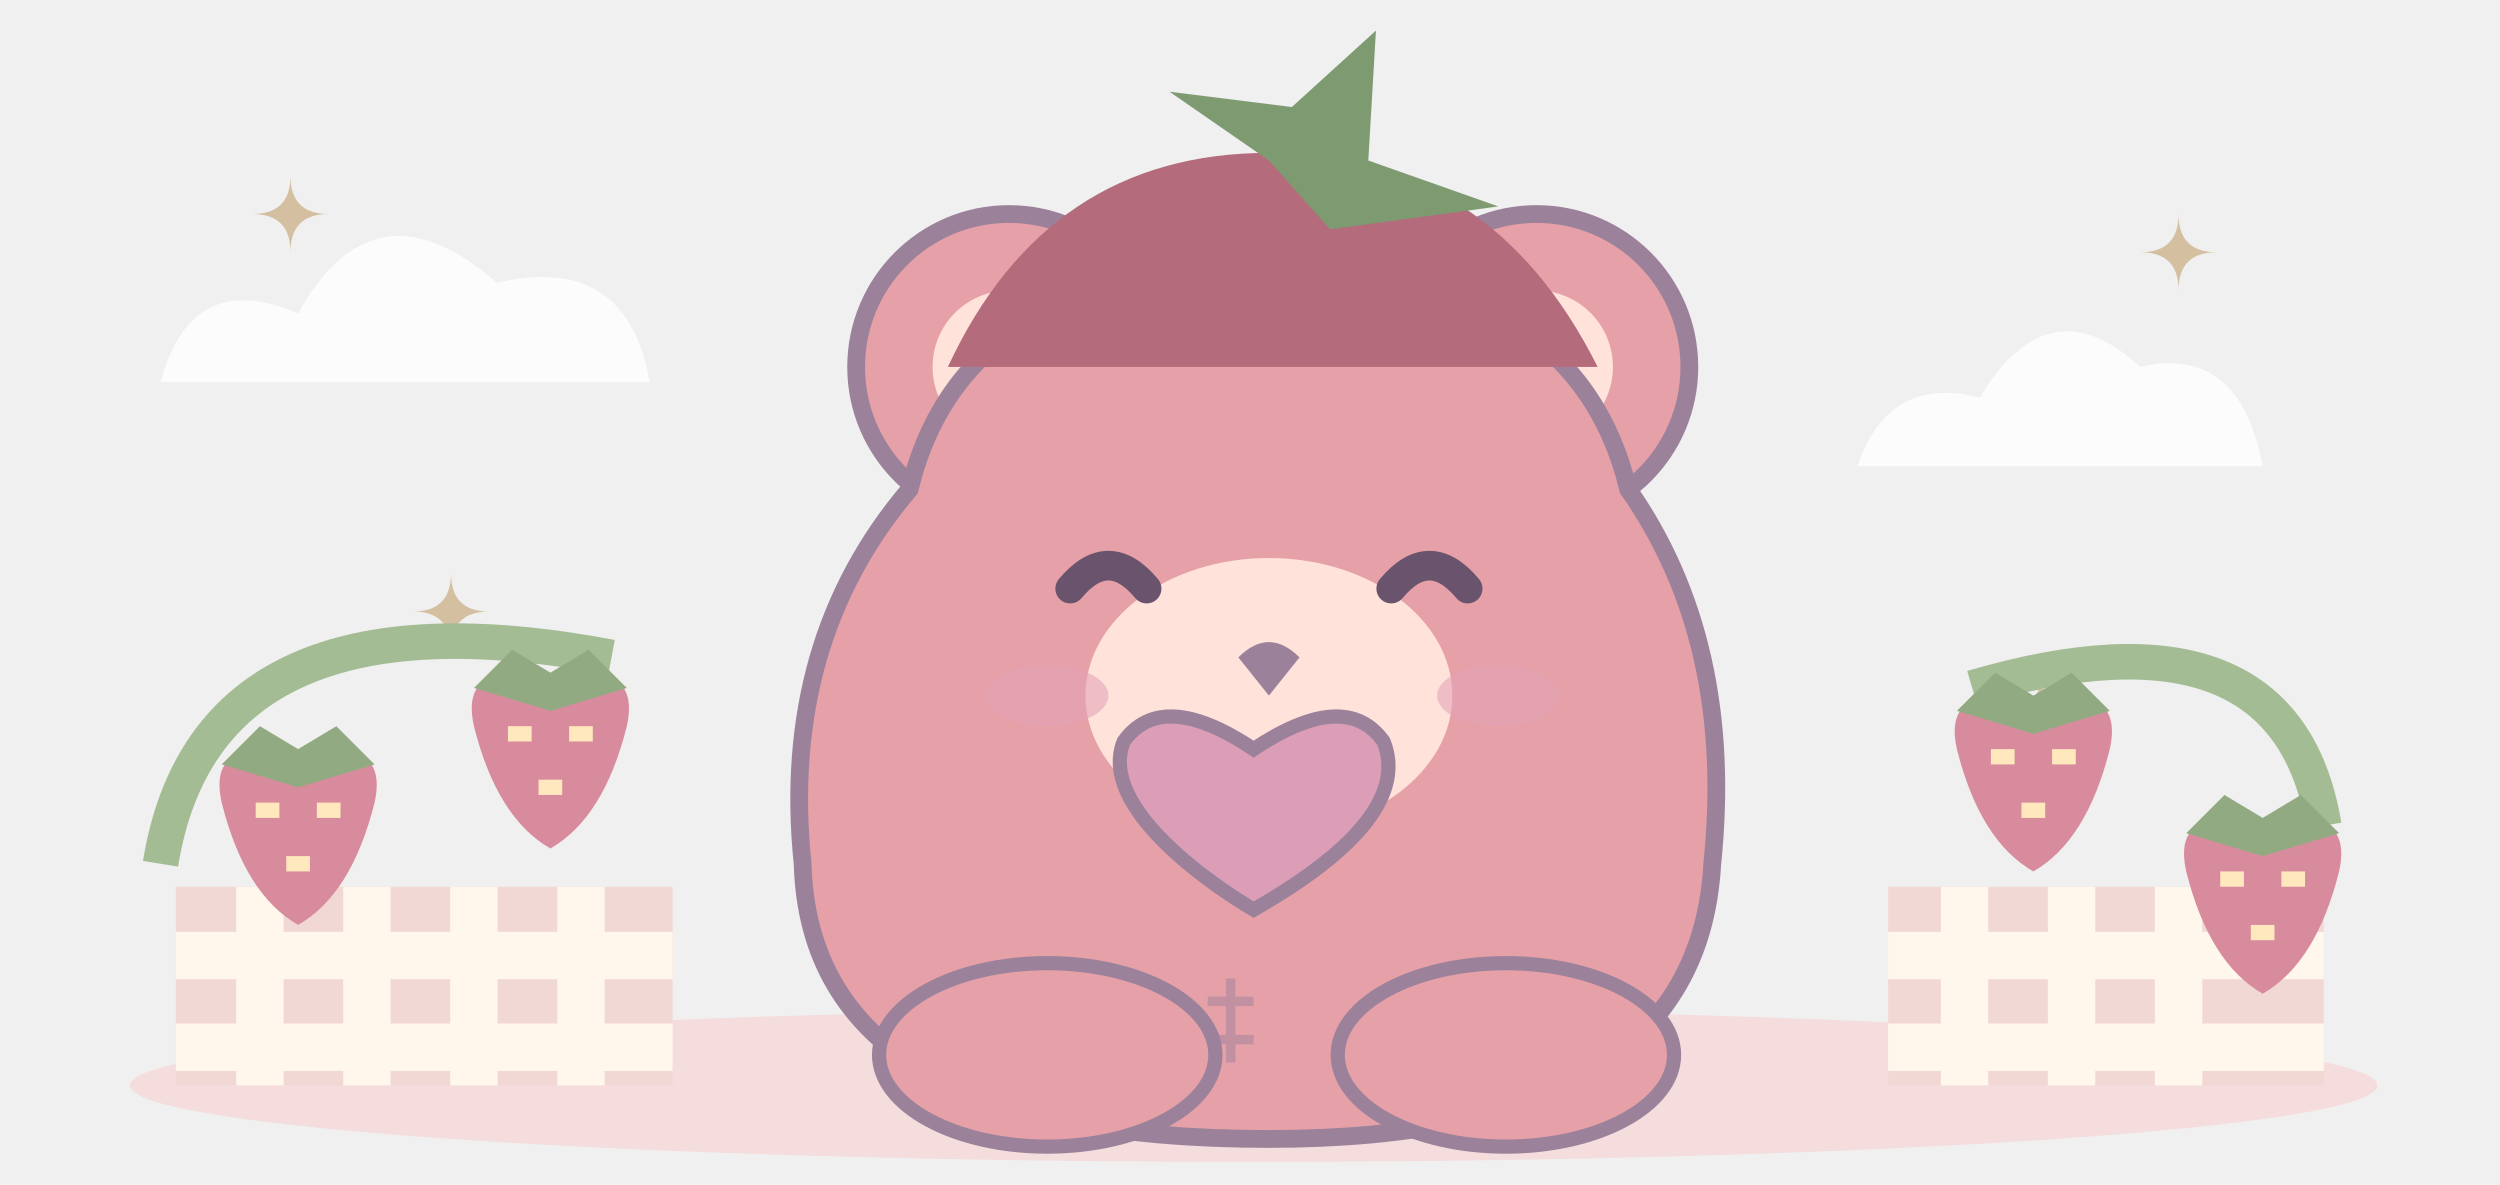
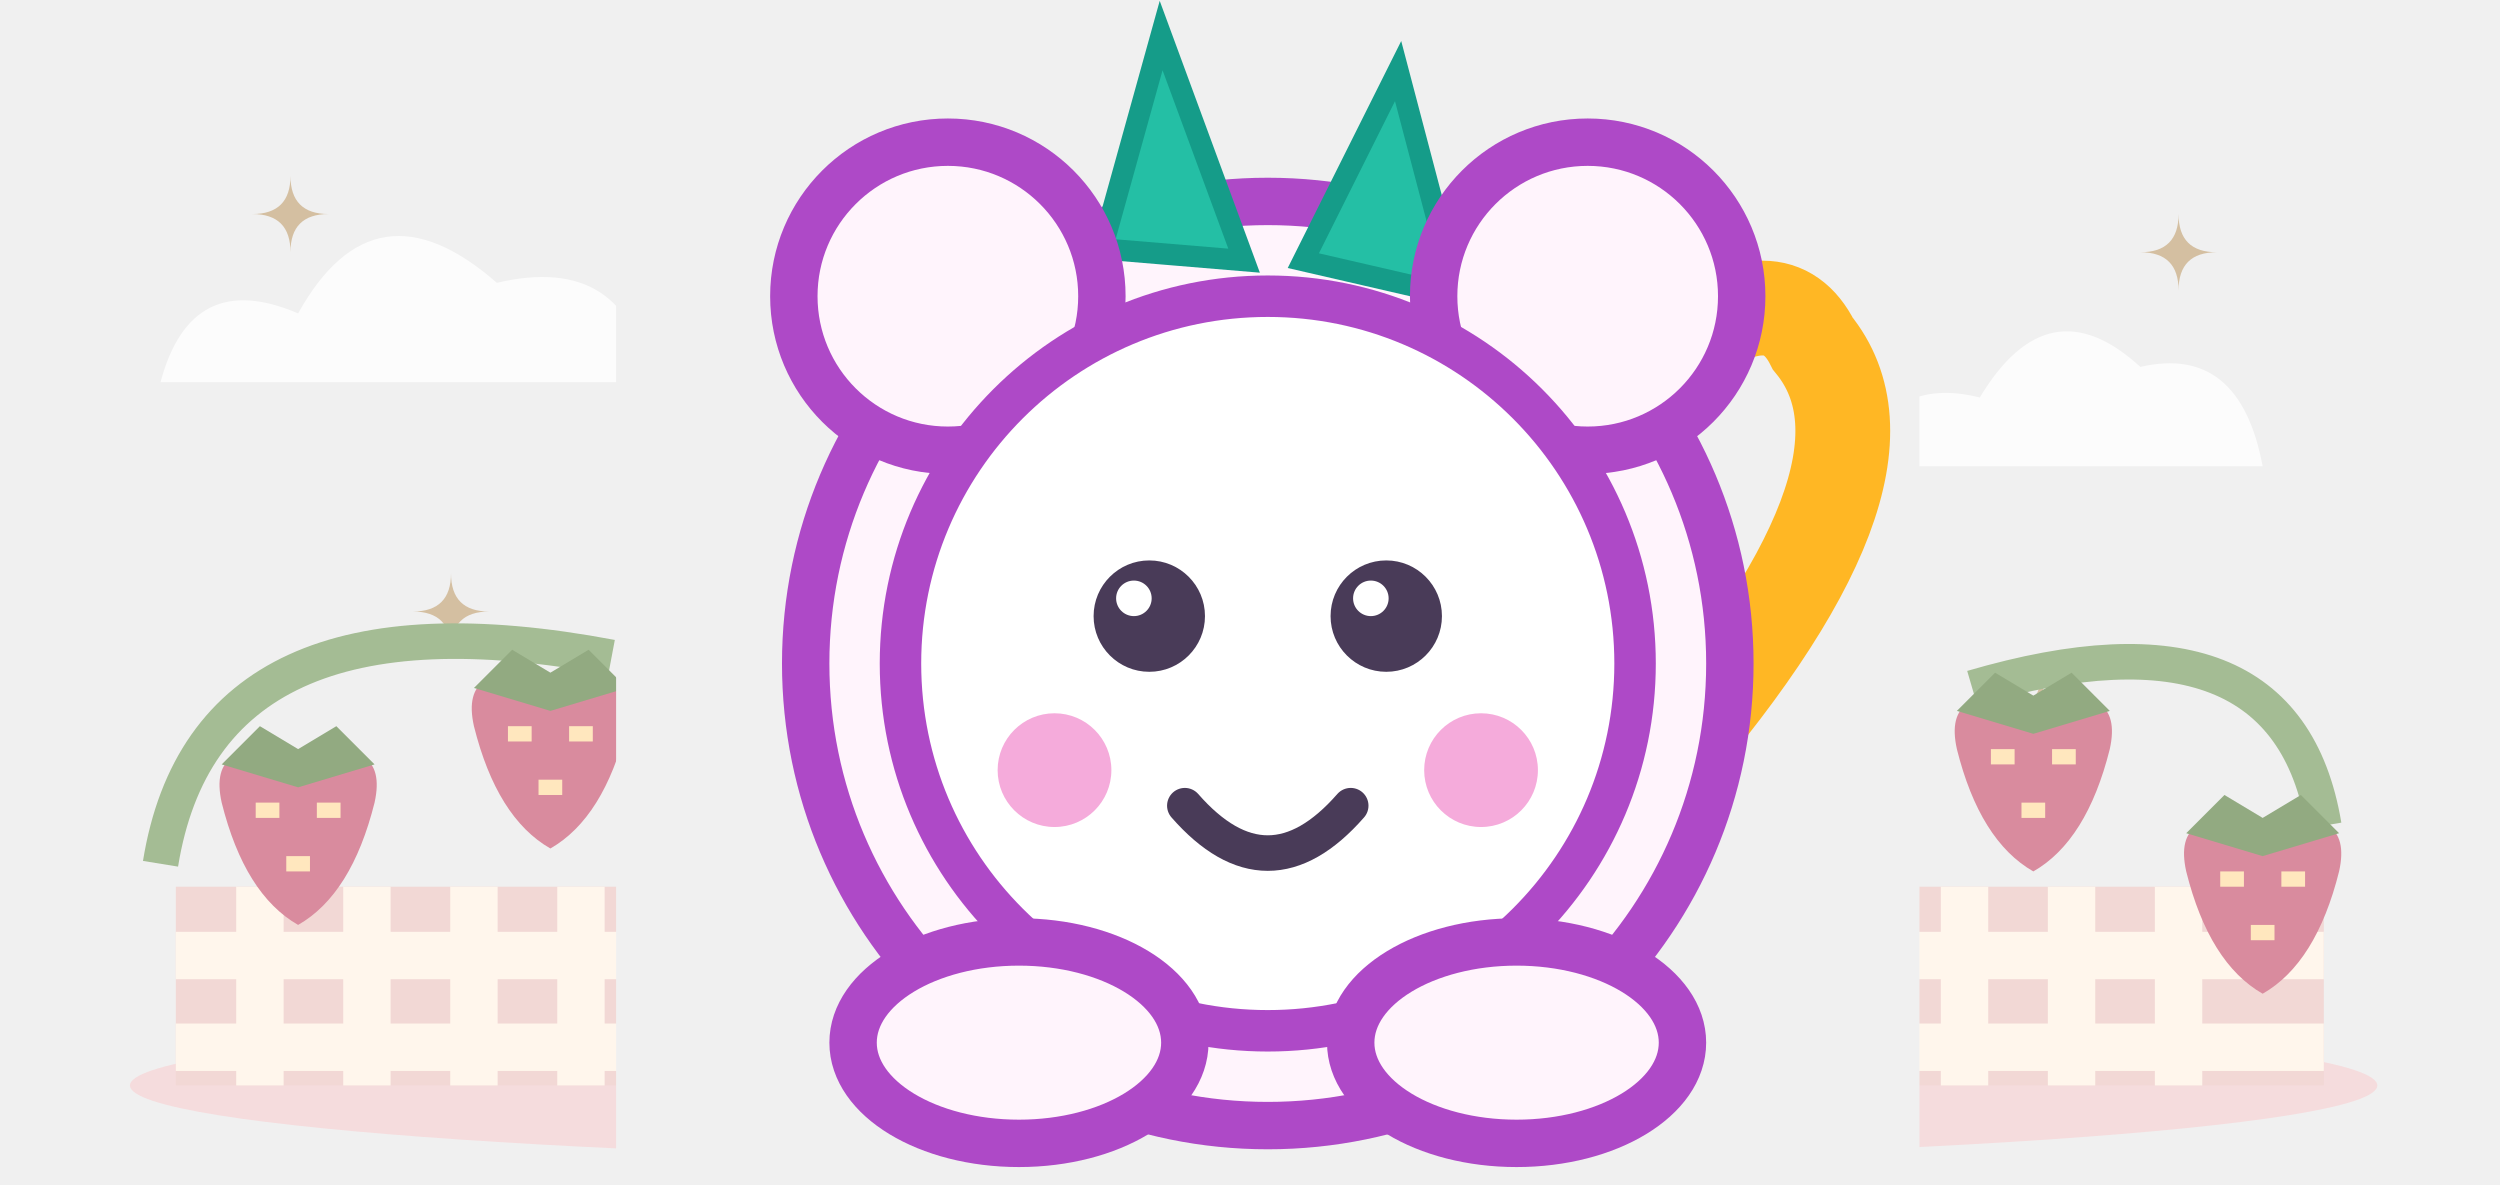
<svg xmlns="http://www.w3.org/2000/svg" width="211" height="100" viewBox="0 0 211 100" fill="none">
-   <path d="M105.806 98.064C158.184 98.064 200.645 95.176 200.645 91.613C200.645 88.05 158.184 85.161 105.806 85.161C53.428 85.161 10.968 88.05 10.968 91.613C10.968 95.176 53.428 98.064 105.806 98.064Z" fill="#F5DCDD" />
-   <path opacity="0.8" d="M13.548 32.258C15.269 25.806 19.14 23.871 25.161 26.451C29.462 18.709 35.054 17.849 41.935 23.871C49.247 22.15 53.548 24.946 54.839 32.258H13.548ZM156.774 39.354C158.495 34.193 161.935 32.258 167.097 33.548C170.968 27.096 175.484 26.236 180.645 30.967C186.237 29.677 189.677 32.473 190.968 39.354H156.774Z" fill="white" />
-   <path d="M24.516 14.839C24.516 16.989 23.441 18.065 21.29 18.065C23.441 18.065 24.516 19.14 24.516 21.291C24.516 19.14 25.591 18.065 27.742 18.065C25.591 18.065 24.516 16.989 24.516 14.839Z" fill="#D4BFA1" />
-   <path d="M183.871 18.064C183.871 20.215 182.796 21.29 180.645 21.29C182.796 21.29 183.871 22.366 183.871 24.516C183.871 22.366 184.946 21.29 187.097 21.29C184.946 21.29 183.871 20.215 183.871 18.064Z" fill="#D4BFA1" />
-   <path d="M172.258 56.774C172.258 58.925 171.183 60 169.032 60C171.183 60 172.258 61.075 172.258 63.226C172.258 61.075 173.333 60 175.484 60C173.333 60 172.258 58.925 172.258 56.774Z" fill="#D4BFA1" />
-   <path d="M38.065 48.387C38.065 50.537 36.989 51.612 34.839 51.612C36.989 51.612 38.065 52.688 38.065 54.838C38.065 52.688 39.14 51.612 41.29 51.612C39.14 51.612 38.065 50.537 38.065 48.387Z" fill="#D4BFA1" />
-   <path d="M14.839 91.613H56.774V74.839H14.839V91.613ZM159.355 91.613H196.129V74.839H159.355V91.613Z" fill="#F2D8D5" />
-   <path d="M14.839 80.645H56.774H14.839ZM14.839 88.387H56.774H14.839ZM21.936 74.839V91.613V74.839ZM30.968 74.839V91.613V74.839ZM40 74.839V91.613V74.839ZM49.032 74.839V91.613V74.839ZM159.355 80.645H196.129H159.355ZM159.355 88.387H196.129H159.355ZM165.806 74.839V91.613V74.839ZM174.839 74.839V91.613V74.839ZM183.871 74.839V91.613V74.839Z" fill="black" />
-   <path d="M14.839 80.645H56.774M14.839 88.387H56.774M21.936 74.839V91.613M30.968 74.839V91.613M40 74.839V91.613M49.032 74.839V91.613M159.355 80.645H196.129M159.355 88.387H196.129M165.806 74.839V91.613M174.839 74.839V91.613M183.871 74.839V91.613" stroke="#FFF6EC" stroke-width="4" />
-   <path d="M13.548 72.903C16.129 56.989 28.817 51.183 51.613 55.484M196.129 69.678C193.978 56.774 184.086 52.903 166.452 58.065" stroke="#A4BC94" stroke-width="3" />
-   <path d="M18.71 67.742C17.849 63.871 20 62.58 25.161 63.871C30.323 62.58 32.473 63.871 31.613 67.742C30.323 72.903 28.172 76.344 25.161 78.064C22.151 76.344 20 72.903 18.71 67.742Z" fill="#D98B9E" />
-   <path d="M18.71 64.516L21.936 61.29L25.161 63.225L28.387 61.29L31.613 64.516L25.161 66.451L18.71 64.516Z" fill="#92AA81" />
-   <path d="M22.581 67.741V69.031V67.741ZM27.742 67.741V69.031V67.741ZM25.161 72.257V73.548V72.257Z" fill="black" />
-   <path d="M22.581 67.741V69.031M27.742 67.741V69.031M25.161 72.257V73.548" stroke="#FFE7BE" stroke-width="2" />
-   <path d="M40 61.29C39.14 57.419 41.29 56.129 46.452 57.419C51.613 56.129 53.763 57.419 52.903 61.29C51.613 66.452 49.462 69.892 46.452 71.613C43.441 69.892 41.29 66.452 40 61.29Z" fill="#D98B9E" />
-   <path d="M40 58.065L43.226 54.839L46.452 56.774L49.677 54.839L52.903 58.065L46.452 60L40 58.065Z" fill="#92AA81" />
-   <path d="M43.871 61.29V62.58V61.29ZM49.032 61.29V62.58V61.29ZM46.452 65.806V67.097V65.806Z" fill="black" />
-   <path d="M43.871 61.29V62.58M49.032 61.29V62.58M46.452 65.806V67.097" stroke="#FFE7BE" stroke-width="2" />
-   <path d="M165.161 63.226C164.301 59.355 166.452 58.065 171.613 59.355C176.774 58.065 178.925 59.355 178.065 63.226C176.774 68.387 174.624 71.828 171.613 73.549C168.602 71.828 166.452 68.387 165.161 63.226Z" fill="#D98B9E" />
-   <path d="M165.161 60L168.387 56.774L171.613 58.71L174.839 56.774L178.065 60L171.613 61.936L165.161 60Z" fill="#92AA81" />
-   <path d="M169.032 63.226V64.516V63.226ZM174.194 63.226V64.516V63.226ZM171.613 67.742V69.032V67.742Z" fill="black" />
-   <path d="M169.032 63.226V64.516M174.194 63.226V64.516M171.613 67.742V69.032" stroke="#FFE7BE" stroke-width="2" />
-   <path d="M184.516 73.548C183.656 69.677 185.806 68.387 190.968 69.677C196.129 68.387 198.28 69.677 197.419 73.548C196.129 78.71 193.979 82.15 190.968 83.871C187.957 82.15 185.806 78.71 184.516 73.548Z" fill="#D98B9E" />
-   <path d="M184.516 70.323L187.742 67.097L190.968 69.032L194.194 67.097L197.419 70.323L190.968 72.258L184.516 70.323Z" fill="#92AA81" />
-   <path d="M188.387 73.548V74.838V73.548ZM193.548 73.548V74.838V73.548ZM190.968 78.064V79.354V78.064Z" fill="black" />
-   <path d="M188.387 73.548V74.838M193.548 73.548V74.838M190.968 78.064V79.354" stroke="#FFE7BE" stroke-width="2" />
-   <path d="M85.161 43.871C92.287 43.871 98.064 38.094 98.064 30.968C98.064 23.841 92.287 18.064 85.161 18.064C78.035 18.064 72.258 23.841 72.258 30.968C72.258 38.094 78.035 43.871 85.161 43.871Z" fill="#E6A0A8" stroke="#9B829A" stroke-width="1.5" />
-   <path d="M129.677 43.871C136.804 43.871 142.581 38.094 142.581 30.968C142.581 23.841 136.804 18.064 129.677 18.064C122.551 18.064 116.774 23.841 116.774 30.968C116.774 38.094 122.551 43.871 129.677 43.871Z" fill="#E6A0A8" stroke="#9B829A" stroke-width="1.5" />
-   <path d="M85.161 37.42C88.724 37.42 91.613 34.531 91.613 30.968C91.613 27.405 88.724 24.517 85.161 24.517C81.598 24.517 78.71 27.405 78.71 30.968C78.71 34.531 81.598 37.42 85.161 37.42Z" fill="#FFE3DA" />
-   <path d="M129.677 37.42C133.241 37.42 136.129 34.531 136.129 30.968C136.129 27.405 133.241 24.517 129.677 24.517C126.114 24.517 123.226 27.405 123.226 30.968C123.226 34.531 126.114 37.42 129.677 37.42Z" fill="#FFE3DA" />
-   <path d="M76.774 41.291C79.785 28.818 89.892 22.581 107.097 22.581C124.301 22.581 134.409 28.818 137.419 41.291C143.441 49.893 145.806 60.431 144.516 72.904C143.656 88.388 131.183 96.129 107.097 96.129C81.29 96.129 68.172 88.388 67.742 72.904C66.452 60.431 69.462 49.893 76.774 41.291Z" fill="#E6A0A8" stroke="#9B829A" stroke-width="1.5" />
-   <path d="M88.387 96.774C96.226 96.774 102.581 93.308 102.581 89.032C102.581 84.756 96.226 81.29 88.387 81.29C80.548 81.29 74.194 84.756 74.194 89.032C74.194 93.308 80.548 96.774 88.387 96.774Z" fill="#E6A0A8" stroke="#9B829A" stroke-width="1.2" />
-   <path d="M127.097 96.774C134.936 96.774 141.29 93.308 141.29 89.032C141.29 84.756 134.936 81.29 127.097 81.29C119.258 81.29 112.903 84.756 112.903 89.032C112.903 93.308 119.258 96.774 127.097 96.774Z" fill="#E6A0A8" stroke="#9B829A" stroke-width="1.2" />
-   <path d="M107.097 70.323C115.648 70.323 122.581 65.123 122.581 58.71C122.581 52.296 115.648 47.097 107.097 47.097C98.545 47.097 91.613 52.296 91.613 58.71C91.613 65.123 98.545 70.323 107.097 70.323Z" fill="#FFE3DA" />
-   <path d="M104.516 55.484C106.237 53.763 107.957 53.763 109.677 55.484L107.097 58.709L104.516 55.484Z" fill="#9B829A" />
-   <path d="M90.323 49.678C92.473 47.097 94.624 47.097 96.774 49.678M117.419 49.678C119.57 47.097 121.72 47.097 123.871 49.678" stroke="#69536D" stroke-width="2.5" stroke-linecap="round" />
-   <path opacity="0.6" d="M88.387 61.29C91.238 61.29 93.548 60.135 93.548 58.71C93.548 57.284 91.238 56.129 88.387 56.129C85.537 56.129 83.226 57.284 83.226 58.71C83.226 60.135 85.537 61.29 88.387 61.29Z" fill="#E2A4B7" />
-   <path opacity="0.6" d="M126.452 61.29C129.302 61.29 131.613 60.135 131.613 58.71C131.613 57.284 129.302 56.129 126.452 56.129C123.601 56.129 121.29 57.284 121.29 58.71C121.29 60.135 123.601 61.29 126.452 61.29Z" fill="#E2A4B7" />
-   <path d="M101.935 61.935C105.376 64.946 108.817 64.946 112.258 61.935" stroke="#9B829A" stroke-width="1.6" stroke-linecap="round" />
-   <path d="M80 30.968C85.591 18.925 94.624 12.903 107.097 12.903C119.57 12.903 128.817 18.925 134.839 30.968" fill="#B46B7C" />
-   <path d="M107.097 13.549L98.71 7.742L109.032 9.033L116.129 2.581L115.484 13.549L126.452 17.42L112.258 19.355L107.097 13.549Z" fill="#7E9A71" />
-   <path d="M105.806 76.774C105.806 76.774 92.258 69.032 94.839 62.58C96.989 59.569 100.645 59.785 105.806 63.225C110.968 59.785 114.624 59.569 116.774 62.58C118.495 66.881 114.839 71.612 105.806 76.774Z" fill="#DC9EB7" stroke="#9B829A" stroke-width="1.2" />
-   <path d="M80.772 75.585C85.616 77.844 90.641 77.319 91.996 74.413C93.352 71.507 90.524 67.319 85.68 65.061C80.836 62.802 75.81 63.327 74.455 66.233C73.1 69.139 75.928 73.327 80.772 75.585Z" fill="#E6A0A8" />
-   <path d="M132.777 75.585C137.62 73.327 140.449 69.139 139.093 66.233C137.738 63.327 132.713 62.802 127.869 65.061C123.025 67.319 120.197 71.507 121.552 74.413C122.907 77.319 127.933 77.844 132.777 75.585Z" fill="#E6A0A8" />
-   <g opacity="0.5">
-     <path d="M103.871 82.581V89.678V82.581ZM101.935 84.516H105.806H101.935ZM101.935 87.742H105.806H101.935Z" fill="black" />
-     <path d="M103.871 82.581V89.678M101.935 84.516H105.806M101.935 87.742H105.806" stroke="#9B829A" stroke-width="0.8" />
+   <defs>
+     <mask id="pl-cozy-clear">
+       <rect width="211" height="100" fill="white" />
+       <rect x="52" y="0" width="110" height="100" fill="black" />
+     </mask>
+   </defs>
+   <g mask="url(#pl-cozy-clear)">
+     <path d="M105.806 98.064C158.184 98.064 200.645 95.176 200.645 91.613C200.645 88.05 158.184 85.161 105.806 85.161C53.428 85.161 10.968 88.05 10.968 91.613C10.968 95.176 53.428 98.064 105.806 98.064Z" fill="#F5DCDD" />
+     <path opacity="0.8" d="M13.548 32.258C15.269 25.806 19.14 23.871 25.161 26.451C29.462 18.709 35.054 17.849 41.935 23.871C49.247 22.15 53.548 24.946 54.839 32.258H13.548ZM156.774 39.354C158.495 34.193 161.935 32.258 167.097 33.548C170.968 27.096 175.484 26.236 180.645 30.967C186.237 29.677 189.677 32.473 190.968 39.354H156.774Z" fill="white" />
+     <path d="M24.516 14.839C24.516 16.989 23.441 18.065 21.29 18.065C23.441 18.065 24.516 19.14 24.516 21.291C24.516 19.14 25.591 18.065 27.742 18.065C25.591 18.065 24.516 16.989 24.516 14.839Z" fill="#D4BFA1" />
+     <path d="M183.871 18.064C183.871 20.215 182.796 21.29 180.645 21.29C182.796 21.29 183.871 22.366 183.871 24.516C183.871 22.366 184.946 21.29 187.097 21.29C184.946 21.29 183.871 20.215 183.871 18.064Z" fill="#D4BFA1" />
+     <path d="M172.258 56.774C172.258 58.925 171.183 60 169.032 60C171.183 60 172.258 61.075 172.258 63.226C172.258 61.075 173.333 60 175.484 60C173.333 60 172.258 58.925 172.258 56.774Z" fill="#D4BFA1" />
+     <path d="M38.065 48.387C38.065 50.537 36.989 51.612 34.839 51.612C36.989 51.612 38.065 52.688 38.065 54.838C38.065 52.688 39.14 51.612 41.29 51.612C39.14 51.612 38.065 50.537 38.065 48.387Z" fill="#D4BFA1" />
+     <path d="M14.839 91.613H56.774V74.839H14.839V91.613ZM159.355 91.613H196.129V74.839H159.355V91.613Z" fill="#F2D8D5" />
+     <path d="M14.839 80.645H56.774H14.839ZM14.839 88.387H56.774H14.839ZM21.936 74.839V91.613V74.839ZM30.968 74.839V91.613V74.839ZM40 74.839V91.613V74.839ZM49.032 74.839V91.613V74.839ZM159.355 80.645H196.129H159.355ZM159.355 88.387H196.129H159.355ZM165.806 74.839V91.613V74.839ZM174.839 74.839V91.613V74.839ZM183.871 74.839V91.613V74.839Z" fill="black" />
+     <path d="M14.839 80.645H56.774M14.839 88.387H56.774M21.936 74.839V91.613M30.968 74.839V91.613M40 74.839V91.613M49.032 74.839V91.613M159.355 80.645H196.129M159.355 88.387H196.129M165.806 74.839V91.613M174.839 74.839V91.613M183.871 74.839V91.613" stroke="#FFF6EC" stroke-width="4" />
+     <path d="M13.548 72.903C16.129 56.989 28.817 51.183 51.613 55.484M196.129 69.678C193.978 56.774 184.086 52.903 166.452 58.065" stroke="#A4BC94" stroke-width="3" />
+     <path d="M18.71 67.742C17.849 63.871 20 62.58 25.161 63.871C30.323 62.58 32.473 63.871 31.613 67.742C30.323 72.903 28.172 76.344 25.161 78.064C22.151 76.344 20 72.903 18.71 67.742Z" fill="#D98B9E" />
+     <path d="M18.71 64.516L21.936 61.29L25.161 63.225L28.387 61.29L31.613 64.516L25.161 66.451L18.71 64.516Z" fill="#92AA81" />
+     <path d="M22.581 67.741V69.031V67.741ZM27.742 67.741V69.031V67.741ZM25.161 72.257V73.548V72.257Z" fill="black" />
+     <path d="M22.581 67.741V69.031M27.742 67.741V69.031M25.161 72.257V73.548" stroke="#FFE7BE" stroke-width="2" />
+     <path d="M40 61.29C39.14 57.419 41.29 56.129 46.452 57.419C51.613 56.129 53.763 57.419 52.903 61.29C51.613 66.452 49.462 69.892 46.452 71.613C43.441 69.892 41.29 66.452 40 61.29Z" fill="#D98B9E" />
+     <path d="M40 58.065L43.226 54.839L46.452 56.774L49.677 54.839L52.903 58.065L46.452 60L40 58.065Z" fill="#92AA81" />
+     <path d="M43.871 61.29V62.58V61.29ZM49.032 61.29V62.58V61.29ZM46.452 65.806V67.097V65.806Z" fill="black" />
+     <path d="M43.871 61.29V62.58M49.032 61.29V62.58M46.452 65.806V67.097" stroke="#FFE7BE" stroke-width="2" />
+     <path d="M165.161 63.226C164.301 59.355 166.452 58.065 171.613 59.355C176.774 58.065 178.925 59.355 178.065 63.226C176.774 68.387 174.624 71.828 171.613 73.549C168.602 71.828 166.452 68.387 165.161 63.226Z" fill="#D98B9E" />
+     <path d="M165.161 60L168.387 56.774L171.613 58.71L174.839 56.774L178.065 60L171.613 61.936L165.161 60Z" fill="#92AA81" />
+     <path d="M169.032 63.226V64.516V63.226ZM174.194 63.226V64.516V63.226ZM171.613 67.742V69.032V67.742Z" fill="black" />
+     <path d="M169.032 63.226V64.516M174.194 63.226V64.516M171.613 67.742V69.032" stroke="#FFE7BE" stroke-width="2" />
+     <path d="M184.516 73.548C183.656 69.677 185.806 68.387 190.968 69.677C196.129 68.387 198.28 69.677 197.419 73.548C196.129 78.71 193.979 82.15 190.968 83.871C187.957 82.15 185.806 78.71 184.516 73.548Z" fill="#D98B9E" />
+     <path d="M184.516 70.323L187.742 67.097L190.968 69.032L194.194 67.097L197.419 70.323L190.968 72.258L184.516 70.323Z" fill="#92AA81" />
+     <path d="M188.387 73.548V74.838V73.548ZM193.548 73.548V74.838V73.548ZM190.968 78.064V79.354V78.064Z" fill="black" />
+     <path d="M188.387 73.548V74.838M193.548 73.548V74.838M190.968 78.064V79.354" stroke="#FFE7BE" stroke-width="2" />
+     <path d="M85.161 43.871C92.287 43.871 98.064 38.094 98.064 30.968C98.064 23.841 92.287 18.064 85.161 18.064C78.035 18.064 72.258 23.841 72.258 30.968C72.258 38.094 78.035 43.871 85.161 43.871Z" fill="#E6A0A8" stroke="#9B829A" stroke-width="1.5" />
+     <path d="M129.677 43.871C136.804 43.871 142.581 38.094 142.581 30.968C142.581 23.841 136.804 18.064 129.677 18.064C122.551 18.064 116.774 23.841 116.774 30.968C116.774 38.094 122.551 43.871 129.677 43.871Z" fill="#E6A0A8" stroke="#9B829A" stroke-width="1.5" />
+     <path d="M85.161 37.42C88.724 37.42 91.613 34.531 91.613 30.968C91.613 27.405 88.724 24.517 85.161 24.517C81.598 24.517 78.71 27.405 78.71 30.968C78.71 34.531 81.598 37.42 85.161 37.42Z" fill="#FFE3DA" />
+     <path d="M129.677 37.42C133.241 37.42 136.129 34.531 136.129 30.968C136.129 27.405 133.241 24.517 129.677 24.517C126.114 24.517 123.226 27.405 123.226 30.968C123.226 34.531 126.114 37.42 129.677 37.42Z" fill="#FFE3DA" />
+     <path d="M76.774 41.291C79.785 28.818 89.892 22.581 107.097 22.581C124.301 22.581 134.409 28.818 137.419 41.291C143.441 49.893 145.806 60.431 144.516 72.904C143.656 88.388 131.183 96.129 107.097 96.129C81.29 96.129 68.172 88.388 67.742 72.904C66.452 60.431 69.462 49.893 76.774 41.291Z" fill="#E6A0A8" stroke="#9B829A" stroke-width="1.5" />
+     <path d="M88.387 96.774C96.226 96.774 102.581 93.308 102.581 89.032C102.581 84.756 96.226 81.29 88.387 81.29C80.548 81.29 74.194 84.756 74.194 89.032C74.194 93.308 80.548 96.774 88.387 96.774Z" fill="#E6A0A8" stroke="#9B829A" stroke-width="1.2" />
+     <path d="M127.097 96.774C134.936 96.774 141.29 93.308 141.29 89.032C141.29 84.756 134.936 81.29 127.097 81.29C119.258 81.29 112.903 84.756 112.903 89.032C112.903 93.308 119.258 96.774 127.097 96.774Z" fill="#E6A0A8" stroke="#9B829A" stroke-width="1.2" />
+     <path d="M107.097 70.323C115.648 70.323 122.581 65.123 122.581 58.71C122.581 52.296 115.648 47.097 107.097 47.097C98.545 47.097 91.613 52.296 91.613 58.71C91.613 65.123 98.545 70.323 107.097 70.323Z" fill="#FFE3DA" />
+     <path d="M104.516 55.484C106.237 53.763 107.957 53.763 109.677 55.484L107.097 58.709L104.516 55.484Z" fill="#9B829A" />
+     <path d="M90.323 49.678C92.473 47.097 94.624 47.097 96.774 49.678M117.419 49.678C119.57 47.097 121.72 47.097 123.871 49.678" stroke="#69536D" stroke-width="2.5" stroke-linecap="round" />
+     <path opacity="0.6" d="M88.387 61.29C91.238 61.29 93.548 60.135 93.548 58.71C93.548 57.284 91.238 56.129 88.387 56.129C85.537 56.129 83.226 57.284 83.226 58.71C83.226 60.135 85.537 61.29 88.387 61.29Z" fill="#E2A4B7" />
+     <path opacity="0.6" d="M126.452 61.29C129.302 61.29 131.613 60.135 131.613 58.71C131.613 57.284 129.302 56.129 126.452 56.129C123.601 56.129 121.29 57.284 121.29 58.71C121.29 60.135 123.601 61.29 126.452 61.29Z" fill="#E2A4B7" />
+     <path d="M101.935 61.935C105.376 64.946 108.817 64.946 112.258 61.935" stroke="#9B829A" stroke-width="1.6" stroke-linecap="round" />
+     <path d="M80 30.968C85.591 18.925 94.624 12.903 107.097 12.903C119.57 12.903 128.817 18.925 134.839 30.968" fill="#B46B7C" />
+     <path d="M107.097 13.549L98.71 7.742L109.032 9.033L116.129 2.581L115.484 13.549L126.452 17.42L112.258 19.355L107.097 13.549Z" fill="#7E9A71" />
+     <path d="M105.806 76.774C105.806 76.774 92.258 69.032 94.839 62.58C96.989 59.569 100.645 59.785 105.806 63.225C110.968 59.785 114.624 59.569 116.774 62.58C118.495 66.881 114.839 71.612 105.806 76.774Z" fill="#DC9EB7" stroke="#9B829A" stroke-width="1.2" />
+     <path d="M80.772 75.585C85.616 77.844 90.641 77.319 91.996 74.413C93.352 71.507 90.524 67.319 85.68 65.061C80.836 62.802 75.81 63.327 74.455 66.233C73.1 69.139 75.928 73.327 80.772 75.585Z" fill="#E6A0A8" />
+     <path d="M132.777 75.585C137.62 73.327 140.449 69.139 139.093 66.233C137.738 63.327 132.713 62.802 127.869 65.061C123.025 67.319 120.197 71.507 121.552 74.413C122.907 77.319 127.933 77.844 132.777 75.585Z" fill="#E6A0A8" />
+     <g opacity="0.5">
+       <path d="M103.871 82.581V89.678V82.581ZM101.935 84.516H105.806H101.935ZM101.935 87.742H105.806H101.935Z" fill="black" />
+       <path d="M103.871 82.581V89.678M101.935 84.516H105.806M101.935 87.742H105.806" stroke="#9B829A" stroke-width="0.8" />
+     </g>
+   </g>
+   <g transform="translate(57 0) scale(1)">
+     <g data-cozy-mascot="true">
+       <path d="M82 66Q105 40 96 29Q93 23 85 29" fill="none" stroke="#FFB724" stroke-width="8" stroke-linecap="round" />
+       <circle cx="50" cy="56" r="39" fill="#FFF4FC" stroke="#AE49C7" stroke-width="4" />
+       <path d="M36 21L41 3L48 22Z M53 22L61 6L66 25Z" fill="#24BFA5" stroke="#159C89" stroke-width="1.8" />
+       <circle cx="23" cy="25" r="13" fill="#FFF4FC" stroke="#AE49C7" stroke-width="4" />
+       <circle cx="77" cy="25" r="13" fill="#FFF4FC" stroke="#AE49C7" stroke-width="4" />
+       <circle cx="50" cy="56" r="31" fill="#FFFFFF" stroke="#AE49C7" stroke-width="3.5" />
+       <circle cx="40" cy="52" r="4.7" fill="#493B58" />
+       <circle cx="60" cy="52" r="4.7" fill="#493B58" />
+       <circle cx="38.7" cy="50.5" r="1.5" fill="white" />
+       <circle cx="58.7" cy="50.5" r="1.5" fill="white" />
+       <circle cx="32" cy="65" r="4.8" fill="#F5ABDB" />
+       <circle cx="68" cy="65" r="4.8" fill="#F5ABDB" />
+       <path d="M43 68Q50 76 57 68" stroke="#493B58" stroke-width="3" fill="none" stroke-linecap="round" />
+       <ellipse cx="29" cy="88" rx="14" ry="8.5" fill="#FFF4FC" stroke="#AE49C7" stroke-width="4" />
+       <ellipse cx="71" cy="88" rx="14" ry="8.5" fill="#FFF4FC" stroke="#AE49C7" stroke-width="4" />
+     </g>
  </g>
</svg>
